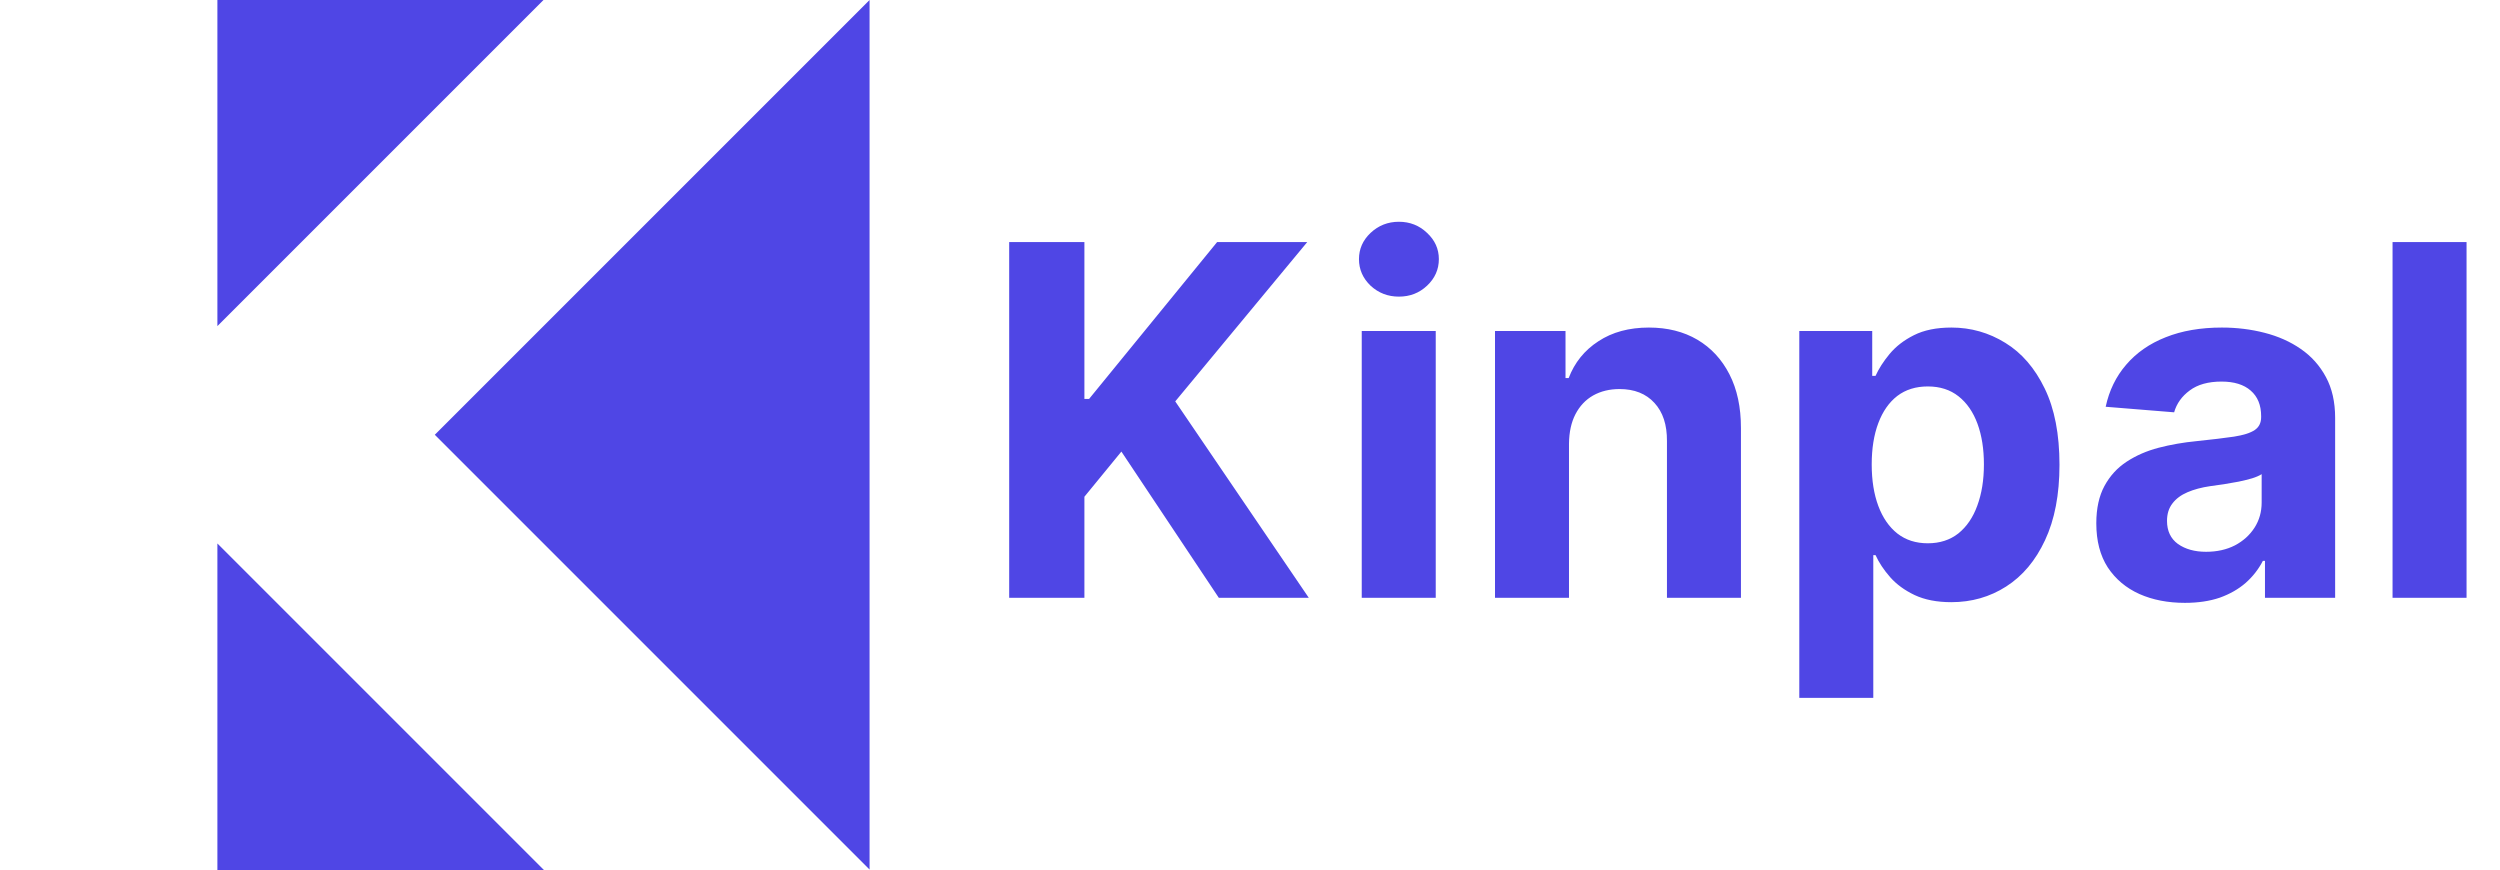
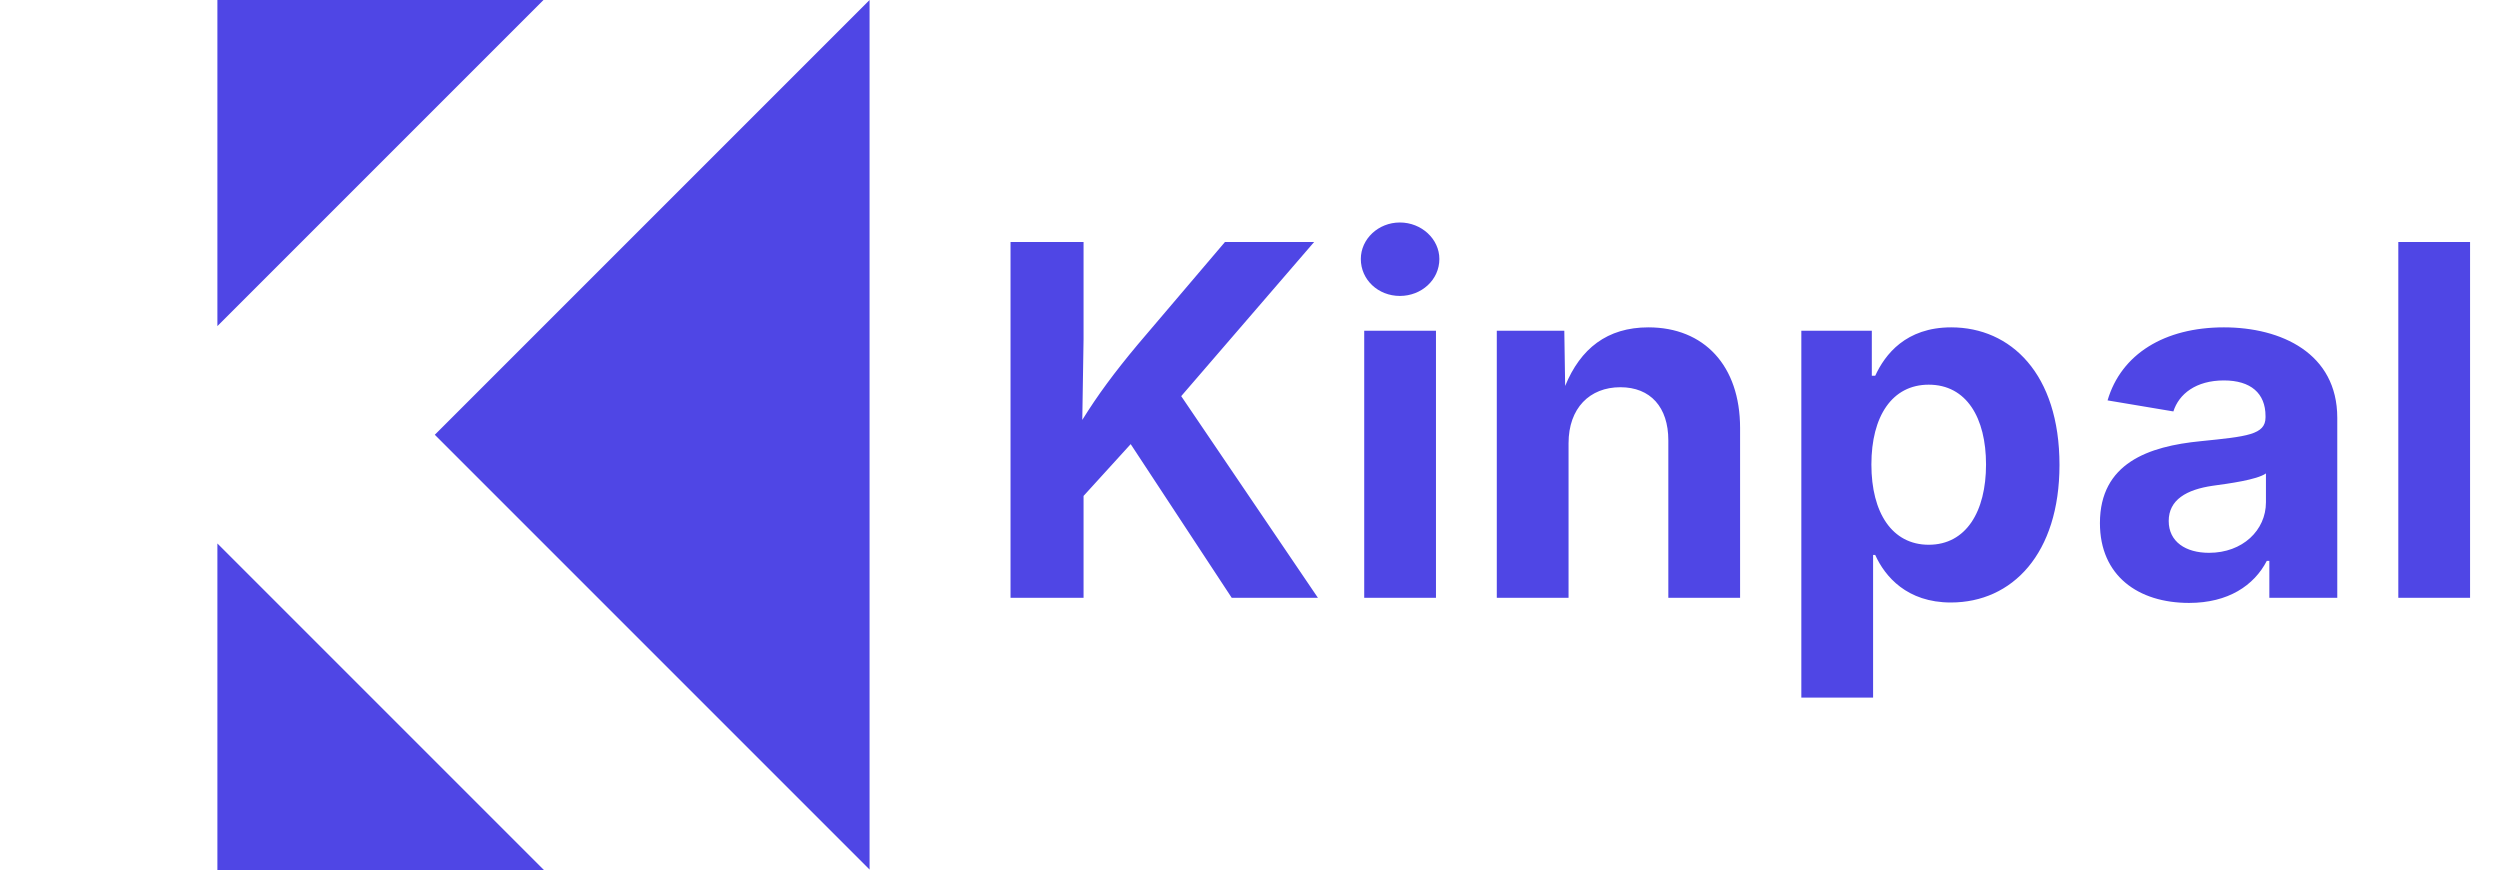
<svg xmlns="http://www.w3.org/2000/svg" width="92" height="32" viewBox="0 0 92 32">
  <path d="M16 16L32 0V32L16 16Z" fill="#4F46E5" />
  <path d="M24 -4L8 12V-20L24 -4Z" fill="#4F46E5" />
  <path d="M24 36L8 52V20L24 36Z" fill="#4F46E5" />
-   <path d="M37.138 22V8.909H39.906V14.681H40.078L44.789 8.909H48.106L43.249 14.771L48.164 22H44.853L41.267 16.618L39.906 18.28V22H37.138ZM50.112 22V12.182H52.835V22H50.112ZM51.48 10.916C51.075 10.916 50.728 10.782 50.438 10.514C50.153 10.241 50.01 9.915 50.01 9.536C50.01 9.161 50.153 8.839 50.438 8.57C50.728 8.298 51.075 8.161 51.48 8.161C51.885 8.161 52.23 8.298 52.515 8.57C52.805 8.839 52.95 9.161 52.95 9.536C52.95 9.915 52.805 10.241 52.515 10.514C52.23 10.782 51.885 10.916 51.48 10.916ZM57.739 16.324V22H55.016V12.182H57.611V13.914H57.727C57.944 13.343 58.308 12.891 58.82 12.559C59.331 12.222 59.951 12.054 60.68 12.054C61.361 12.054 61.956 12.203 62.463 12.501C62.97 12.8 63.364 13.226 63.646 13.78C63.927 14.329 64.067 14.986 64.067 15.749V22H61.344V16.234C61.349 15.633 61.195 15.165 60.884 14.828C60.573 14.487 60.145 14.317 59.599 14.317C59.233 14.317 58.909 14.396 58.628 14.553C58.351 14.711 58.133 14.941 57.976 15.244C57.822 15.542 57.744 15.902 57.739 16.324ZM66.214 25.682V12.182H68.898V13.831H69.02C69.139 13.567 69.312 13.298 69.537 13.026C69.768 12.749 70.066 12.518 70.432 12.335C70.803 12.148 71.263 12.054 71.813 12.054C72.529 12.054 73.189 12.242 73.795 12.617C74.4 12.987 74.883 13.548 75.246 14.298C75.608 15.043 75.789 15.979 75.789 17.104C75.789 18.199 75.612 19.124 75.258 19.878C74.909 20.628 74.432 21.197 73.826 21.584C73.226 21.968 72.552 22.16 71.807 22.16C71.278 22.16 70.829 22.072 70.458 21.898C70.091 21.723 69.791 21.504 69.557 21.239C69.322 20.971 69.143 20.7 69.02 20.428H68.937V25.682H66.214ZM68.879 17.091C68.879 17.675 68.96 18.184 69.122 18.619C69.284 19.053 69.518 19.392 69.825 19.635C70.132 19.874 70.505 19.993 70.944 19.993C71.387 19.993 71.762 19.871 72.069 19.629C72.376 19.381 72.608 19.041 72.765 18.606C72.927 18.167 73.008 17.662 73.008 17.091C73.008 16.524 72.93 16.026 72.772 15.595C72.614 15.165 72.382 14.828 72.075 14.585C71.768 14.342 71.391 14.221 70.944 14.221C70.501 14.221 70.126 14.338 69.819 14.572C69.516 14.807 69.284 15.139 69.122 15.57C68.96 16 68.879 16.507 68.879 17.091ZM80.404 22.185C79.778 22.185 79.219 22.077 78.729 21.859C78.239 21.638 77.851 21.312 77.566 20.881C77.285 20.447 77.144 19.905 77.144 19.258C77.144 18.712 77.244 18.254 77.444 17.884C77.645 17.513 77.917 17.215 78.263 16.989C78.608 16.763 79 16.592 79.439 16.477C79.882 16.362 80.346 16.281 80.832 16.234C81.403 16.175 81.864 16.119 82.213 16.068C82.562 16.013 82.816 15.932 82.974 15.825C83.131 15.719 83.21 15.561 83.21 15.352V15.314C83.21 14.909 83.082 14.596 82.826 14.374C82.575 14.153 82.217 14.042 81.753 14.042C81.263 14.042 80.873 14.151 80.583 14.368C80.293 14.581 80.101 14.849 80.008 15.173L77.489 14.969C77.617 14.372 77.868 13.857 78.243 13.422C78.618 12.983 79.102 12.646 79.694 12.412C80.291 12.173 80.981 12.054 81.765 12.054C82.311 12.054 82.833 12.118 83.332 12.246C83.834 12.374 84.28 12.572 84.667 12.84C85.059 13.109 85.368 13.454 85.594 13.876C85.82 14.293 85.933 14.794 85.933 15.378V22H83.351V20.639H83.274C83.116 20.945 82.905 21.216 82.641 21.45C82.377 21.68 82.059 21.861 81.689 21.994C81.318 22.121 80.89 22.185 80.404 22.185ZM81.184 20.306C81.584 20.306 81.938 20.227 82.245 20.07C82.552 19.908 82.792 19.69 82.967 19.418C83.142 19.145 83.229 18.836 83.229 18.491V17.449C83.144 17.504 83.027 17.555 82.878 17.602C82.733 17.645 82.569 17.685 82.385 17.724C82.202 17.758 82.019 17.79 81.836 17.82C81.653 17.845 81.486 17.869 81.337 17.89C81.018 17.937 80.739 18.011 80.5 18.114C80.261 18.216 80.076 18.354 79.944 18.529C79.812 18.7 79.746 18.913 79.746 19.168C79.746 19.539 79.88 19.822 80.148 20.018C80.421 20.21 80.766 20.306 81.184 20.306ZM90.769 8.909V22H88.046V8.909H90.769Z" fill="#4F46E5" />
+   <text x="36" y="22" fill="#4F46E5" style="font-family: 'Inter', sans-serif; font-weight: bold; font-size: 18px;">Kinpal</text>
</svg>
